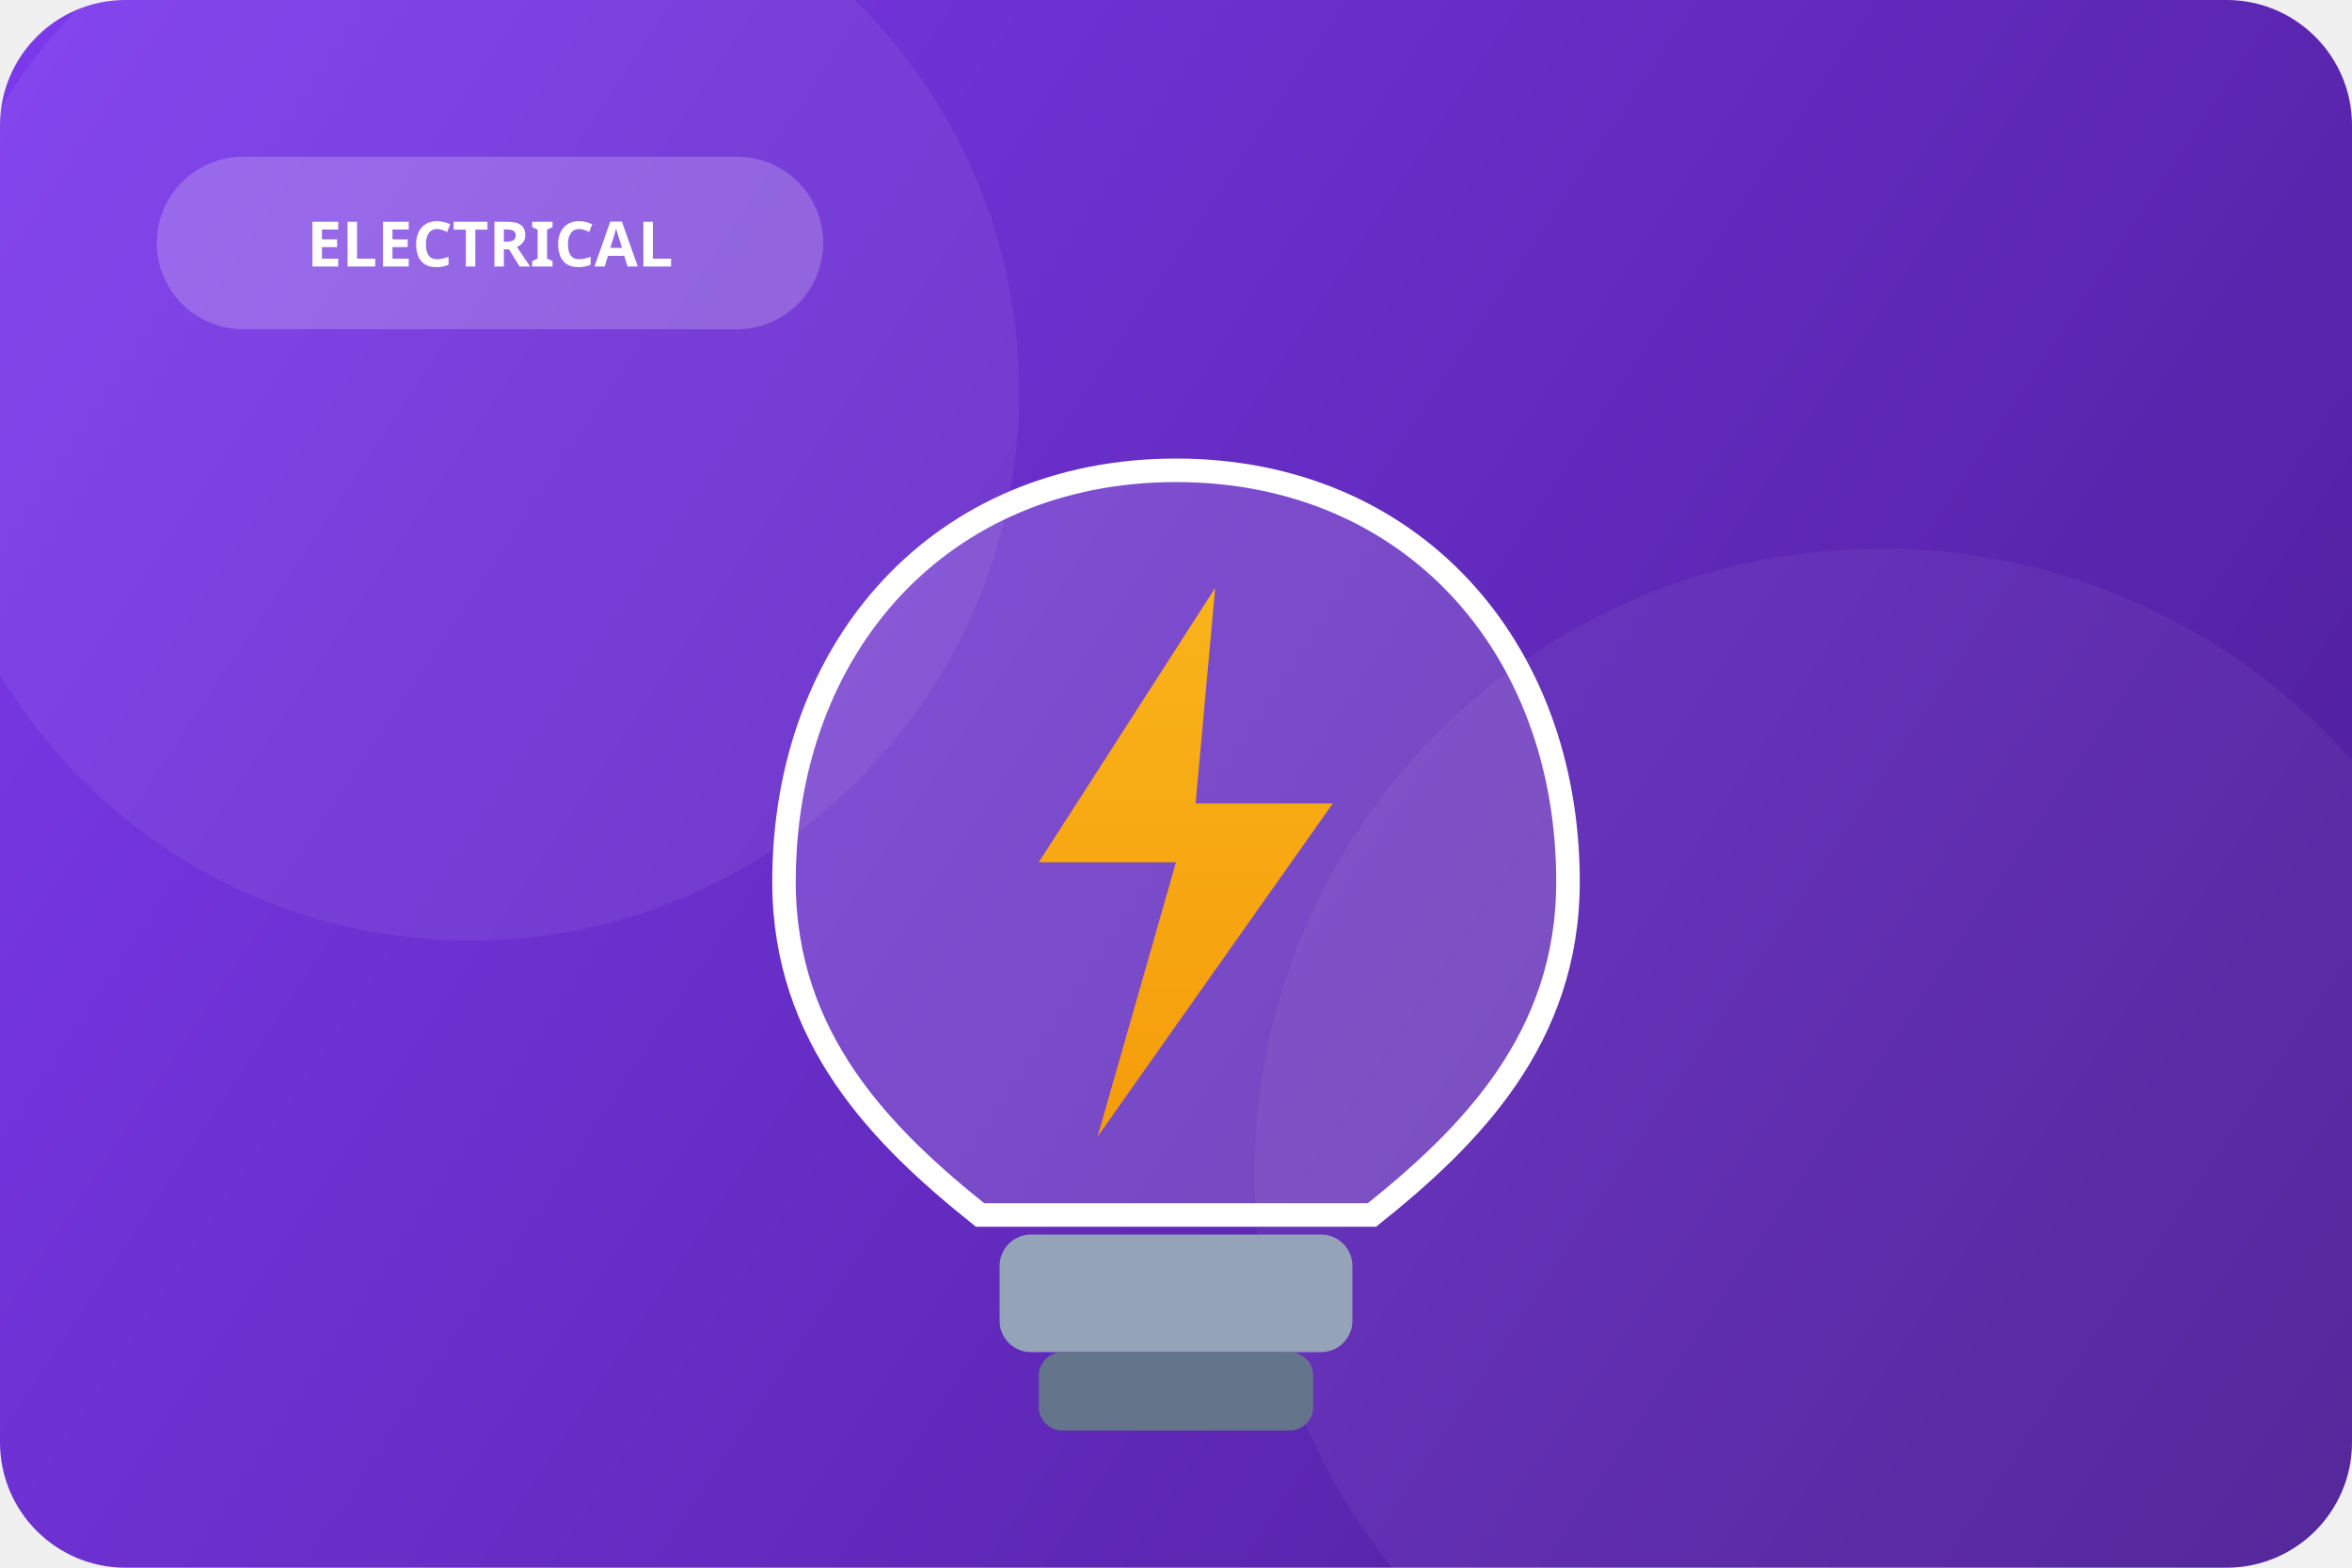
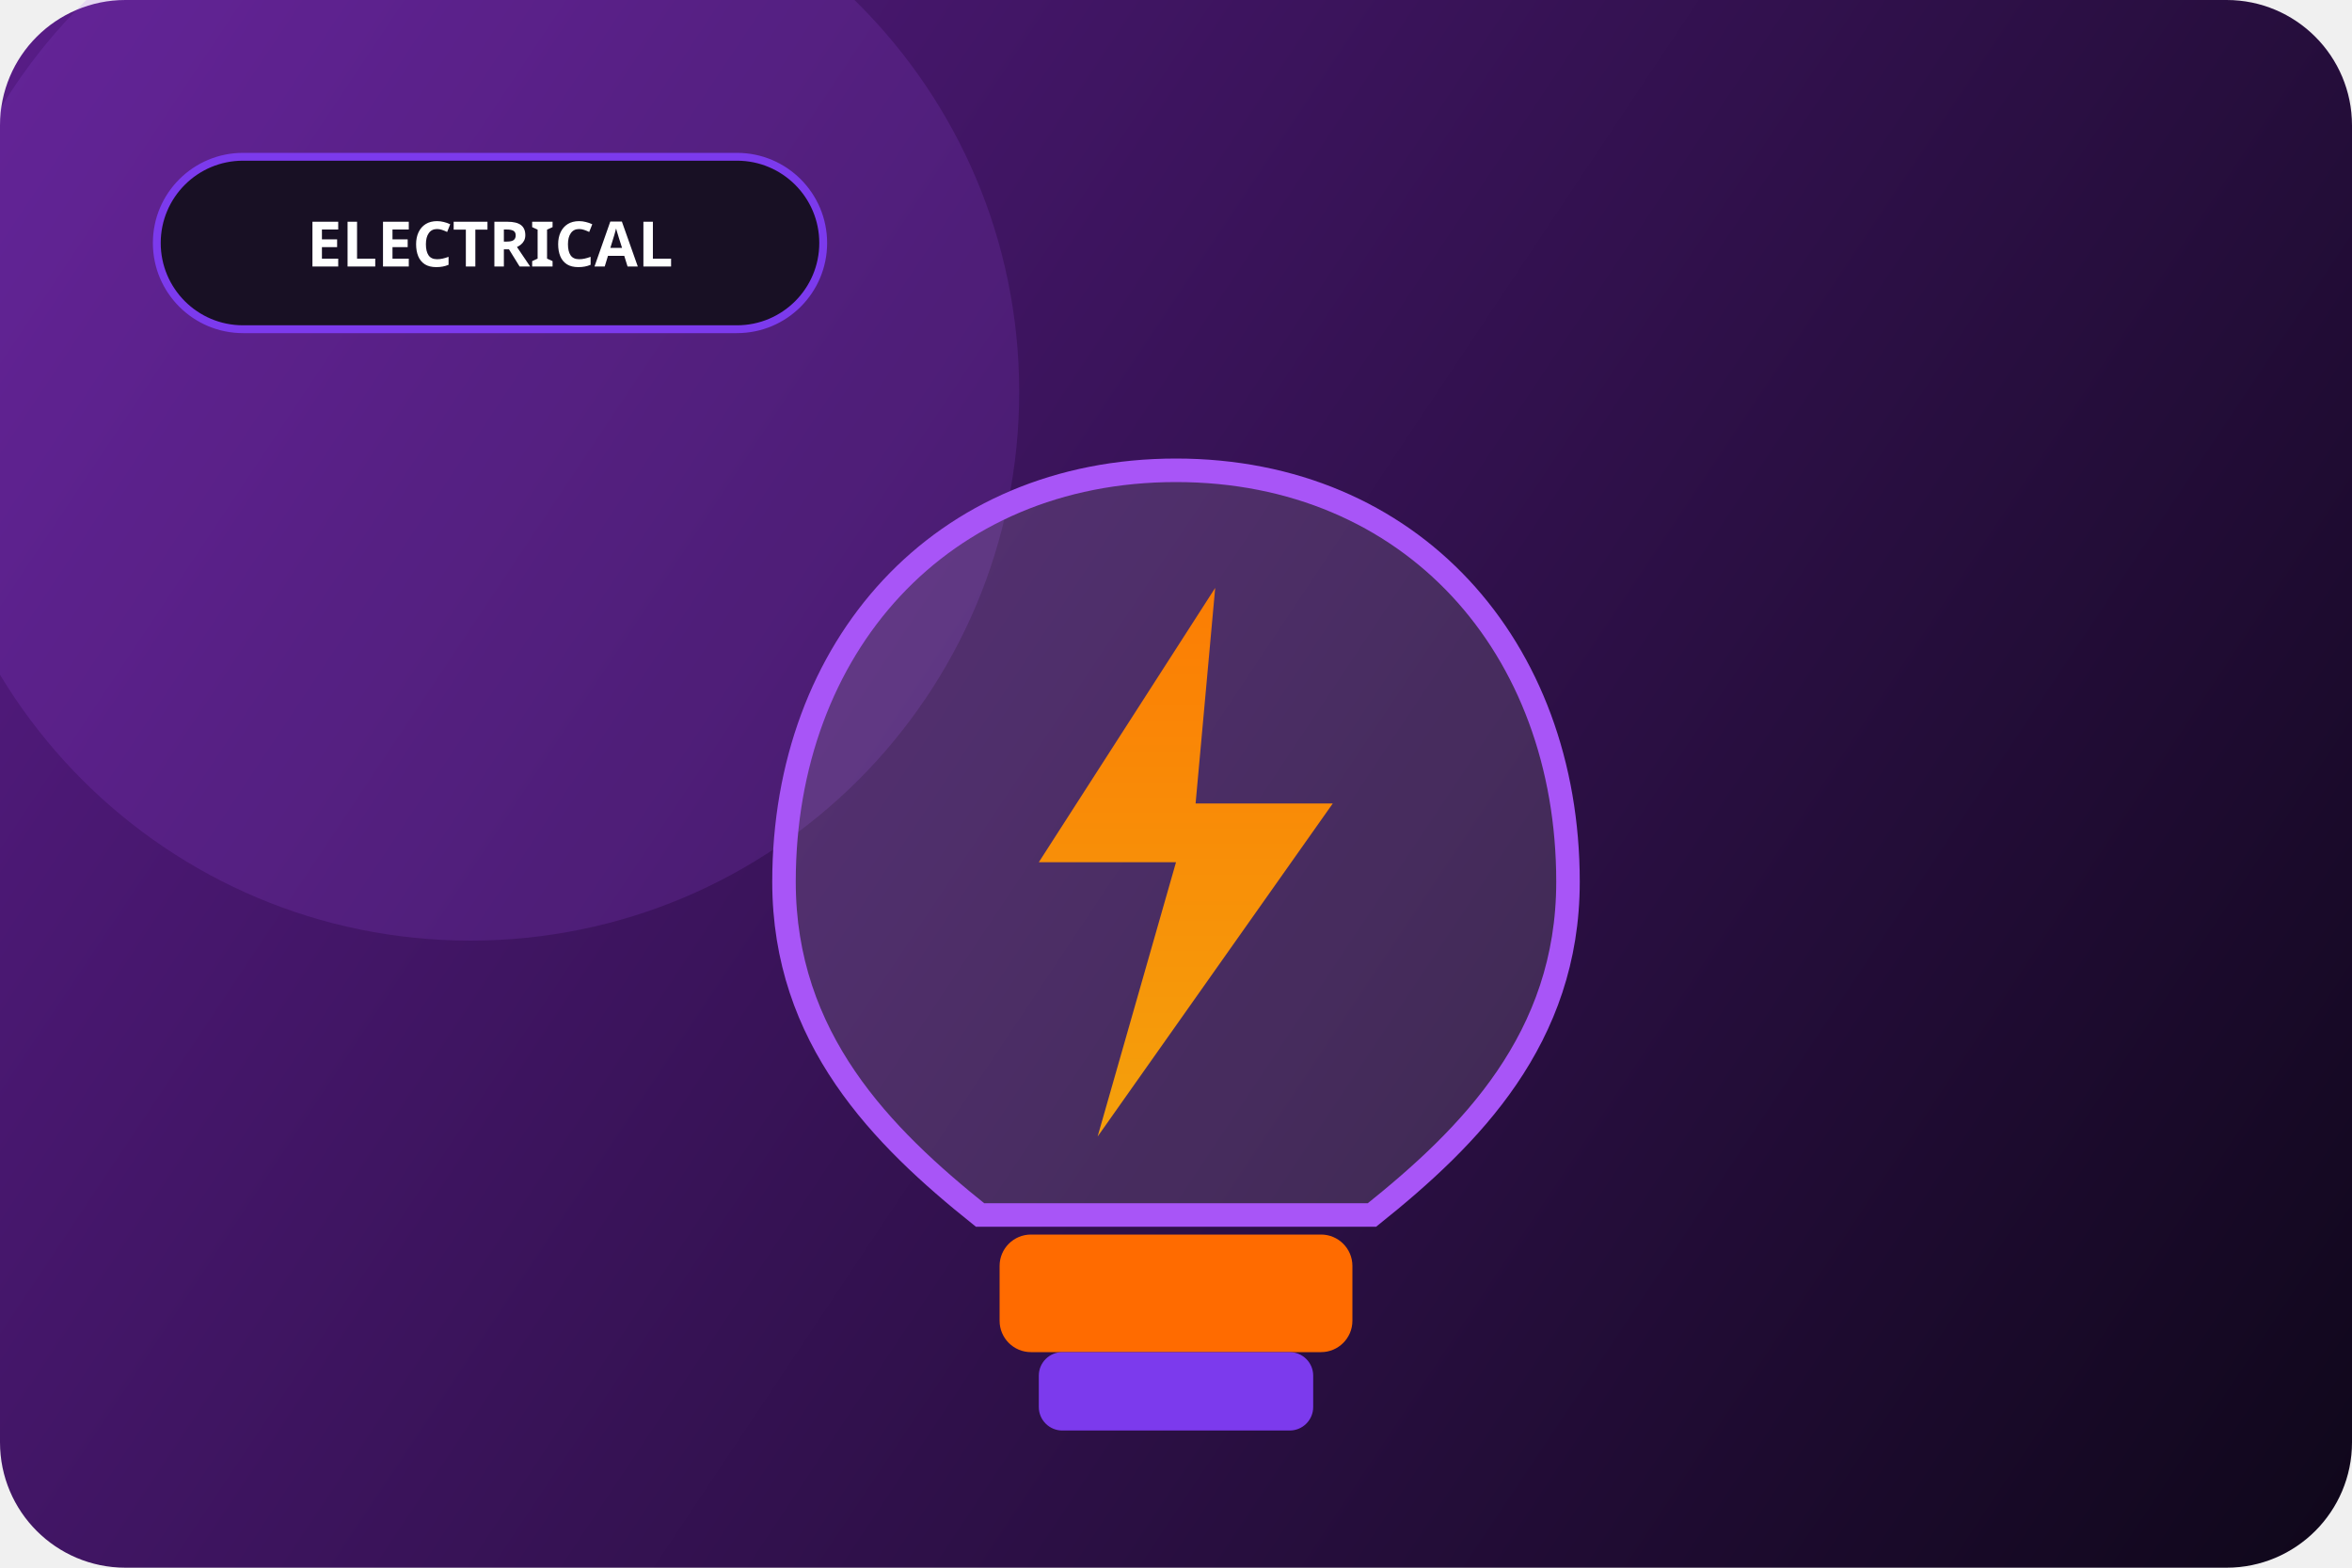
<svg xmlns="http://www.w3.org/2000/svg" viewBox="0 0 600 400" fill="none">
  <defs>
-     <linearGradient id="elecBg" x1="0" y1="0" x2="600" y2="400" gradientUnits="userSpaceOnUse">
-       <stop offset="0%" stop-color="#7c3aed" />
-       <stop offset="100%" stop-color="#4c1d95" />
+     <linearGradient id="elecBgPurple" x1="0" y1="0" x2="600" y2="400" gradientUnits="userSpaceOnUse">
+       <stop offset="0%" stop-color="#581c87" />
+       <stop offset="100%" stop-color="#0f071a" />
    </linearGradient>
-     <linearGradient id="boltGrad" x1="0" y1="0" x2="0" y2="200" gradientUnits="userSpaceOnUse">
-       <stop offset="0%" stop-color="#fbbf24" />
+     <linearGradient id="orangeBolt" x1="0" y1="0" x2="0" y2="200" gradientUnits="userSpaceOnUse">
+       <stop offset="0%" stop-color="#ff6b00" />
      <stop offset="100%" stop-color="#f59e0b" />
    </linearGradient>
  </defs>
-   <rect width="600" height="400" rx="32" fill="url(#elecBg)" />
-   <circle cx="120" cy="100" r="140" fill="#ffffff" fill-opacity="0.06" />
-   <circle cx="480" cy="300" r="160" fill="#ffffff" fill-opacity="0.05" />
+   <rect width="600" height="400" rx="32" fill="url(#elecBgPurple)" />
+   <circle cx="120" cy="100" r="140" fill="#a855f7" fill-opacity="0.15" />
  <g transform="translate(180, 80)">
-     <path d="M 120 40 C 60 40 20 85 20 145 C 20 185 45 210 70 230 L 170 230 C 195 210 220 185 220 145 C 220 85 180 40 120 40 Z" fill="#ffffff" fill-opacity="0.15" stroke="#ffffff" stroke-width="6" />
-     <rect x="75" y="235" width="90" height="30" rx="8" fill="#94a3b8" />
-     <rect x="85" y="265" width="70" height="20" rx="6" fill="#64748b" />
-     <path d="M 130 70 L 85 140 L 120 140 L 100 210 L 160 125 L 125 125 Z" fill="url(#boltGrad)" />
+     <path d="M 120 40 C 60 40 20 85 20 145 C 20 185 45 210 70 230 L 170 230 C 195 210 220 185 220 145 C 220 85 180 40 120 40 Z" fill="#ffffff" fill-opacity="0.12" stroke="#a855f7" stroke-width="6" />
+     <rect x="75" y="235" width="90" height="30" rx="8" fill="#ff6b00" />
+     <rect x="85" y="265" width="70" height="20" rx="6" fill="#7c3aed" />
+     <path d="M 130 70 L 85 140 L 120 140 L 100 210 L 160 125 L 125 125 Z" fill="url(#orangeBolt)" />
  </g>
-   <rect x="40" y="40" width="170" height="44" rx="22" fill="#ffffff" fill-opacity="0.2" />
-   <text x="125" y="68" text-anchor="middle" font-family="system-ui, sans-serif" font-weight="700" font-size="16" fill="#ffffff">ELECTRICAL</text>
+   <rect x="40" y="40" width="170" height="44" rx="22" fill="#181024" stroke="#7c3aed" stroke-width="2" />
+   <text x="125" y="68" text-anchor="middle" font-family="system-ui, sans-serif" font-weight="800" font-size="16" fill="#ffffff">ELECTRICAL</text>
</svg>
